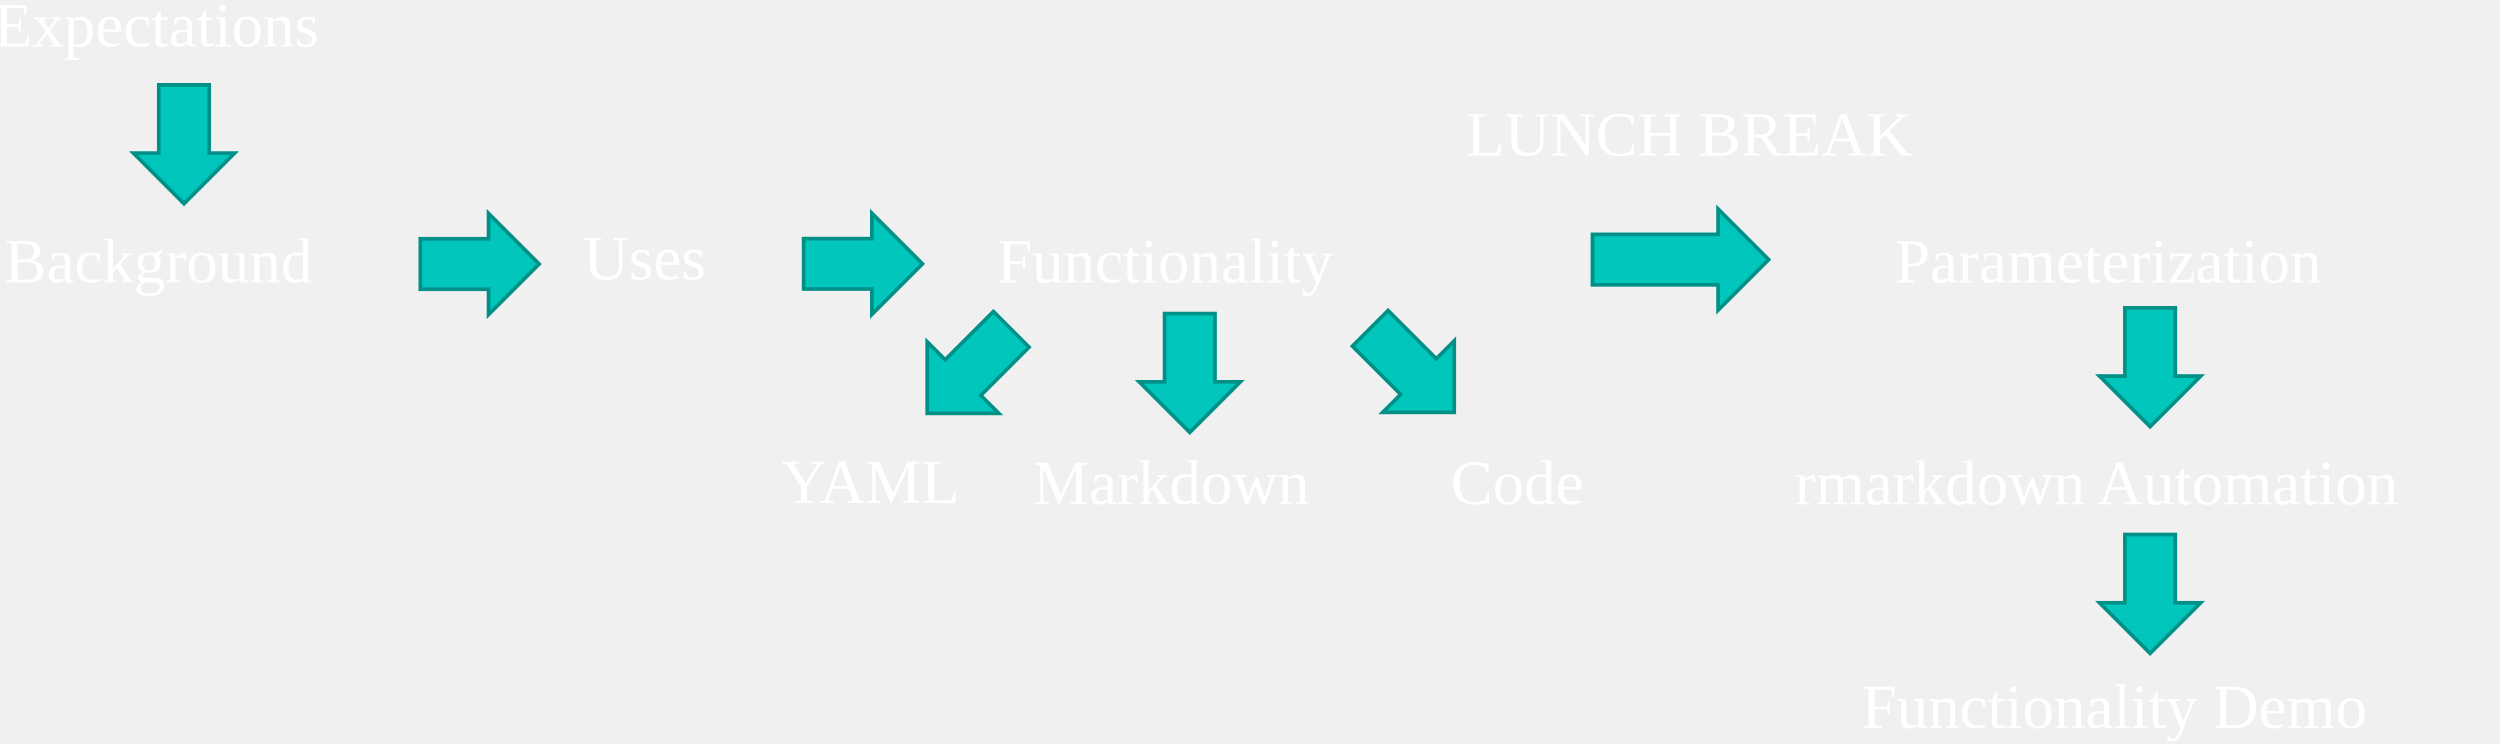
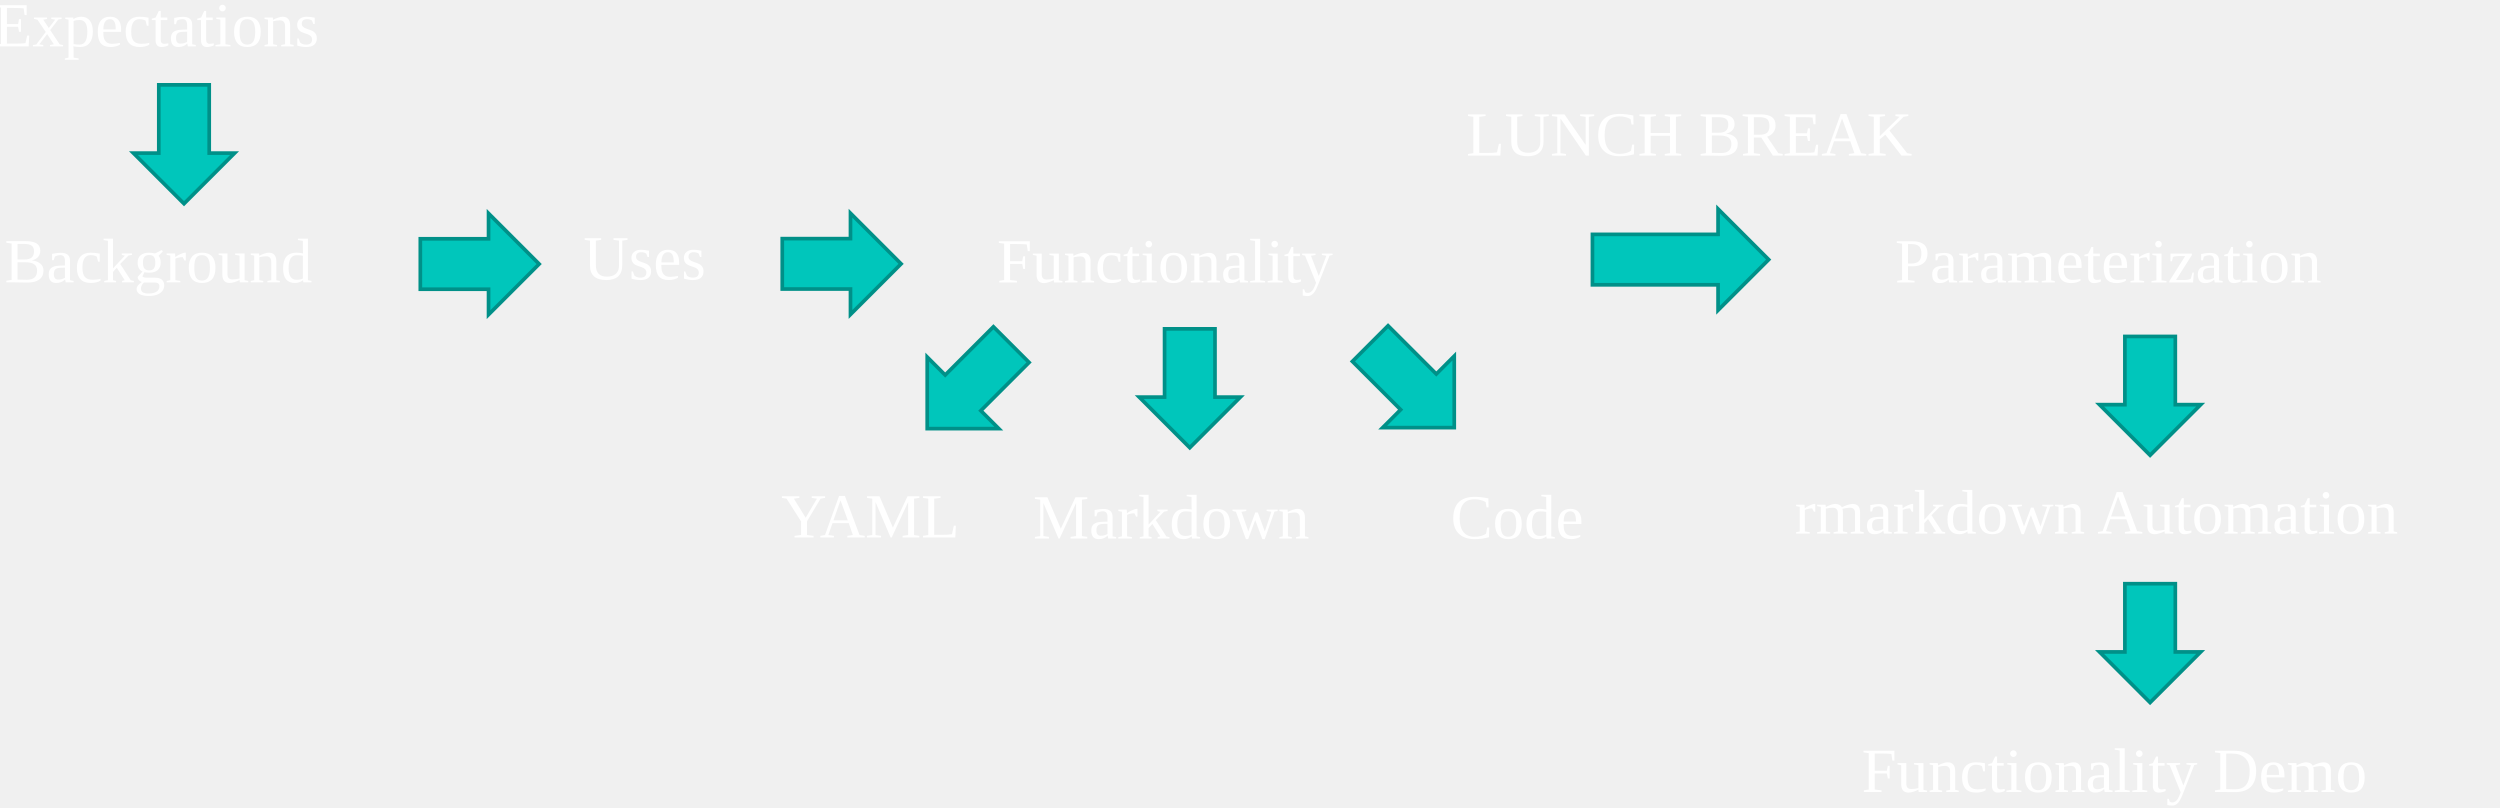
- <svg xmlns="http://www.w3.org/2000/svg" width="252.139mm" height="74.945mm" viewBox="0 0 252.139 74.945" version="1.1" id="svg5">
+ <svg xmlns="http://www.w3.org/2000/svg" width="252.139mm" height="81.399mm" viewBox="0 0 252.139 81.399" version="1.1" id="svg5">
  <defs id="defs2">
    <linearGradient id="linearGradient5367">
      <stop style="stop-color:#000000;stop-opacity:1;" offset="0" id="stop5365" />
    </linearGradient>
    <linearGradient id="linearGradient5314">
      <stop style="stop-color:#000000;stop-opacity:1;" offset="0" id="stop5312" />
    </linearGradient>
    <rect x="22.667" y="15.167" width="151.574" height="33.848" id="rect131" />
    <rect x="80.562" y="580.498" width="18.167" height="19.58" id="rect125" />
    <rect x="84.734" y="385.475" width="99.775" height="120.877" id="rect119" />
    <rect x="66.892" y="186.309" width="255.394" height="95.468" id="rect113" />
    <rect x="22.667" y="15.167" width="151.574" height="33.848" id="rect131-3" />
    <rect x="22.667" y="15.167" width="151.574" height="33.848" id="rect131-7" />
    <rect x="22.667" y="15.167" width="151.574" height="33.848" id="rect131-35" />
    <rect x="22.667" y="15.167" width="151.574" height="33.848" id="rect131-7-9" />
    <rect x="22.667" y="15.167" width="151.574" height="33.848" id="rect131-7-2" />
    <rect x="22.667" y="15.167" width="151.574" height="33.848" id="rect131-7-0" />
    <rect x="22.667" y="15.167" width="167.619" height="29.51" id="rect131-35-3" />
    <rect x="22.667" y="15.167" width="247.577" height="36.977" id="rect131-35-0" />
    <rect x="22.667" y="15.167" width="278.418" height="33.1" id="rect131-35-6" />
    <rect x="22.667" y="15.167" width="232.933" height="30.216" id="rect131-35-8" />
  </defs>
  <g id="layer1" transform="translate(-6.613517,-5.110432)">
    <text xml:space="preserve" transform="scale(0.2645833)" id="text111" style="white-space:pre;shape-inside:url(#rect113);display:inline;fill:#000000" />
    <text xml:space="preserve" transform="scale(0.2645833)" id="text117" style="white-space:pre;shape-inside:url(#rect119);display:inline;fill:#000000" />
    <text xml:space="preserve" transform="scale(0.2645833)" id="text123" style="white-space:pre;shape-inside:url(#rect125);display:inline;fill:#000000" />
    <text xml:space="preserve" transform="scale(0.2645833)" id="text129" style="font-size:24px;white-space:pre;shape-inside:url(#rect131);display:inline;fill:#ffffff;fill-opacity:1">
-       <tspan x="22.668" y="37.003" id="tspan15898">Expectations</tspan>
+       <tspan x="22.668" y="37.003" id="tspan15980">Expectations</tspan>
    </text>
    <text xml:space="preserve" transform="matrix(0.2645833,0,0,0.2645833,1.073144,23.79744)" id="text129-6" style="font-size:24px;white-space:pre;shape-inside:url(#rect131-3);display:inline;fill:#ffffff;fill-opacity:1">
-       <tspan x="22.668" y="37.003" id="tspan15900">Background</tspan>
+       <tspan x="22.668" y="37.003" id="tspan15982">Background</tspan>
    </text>
    <text xml:space="preserve" transform="matrix(0.2645833,0,0,0.2645833,59.45387,23.50286)" id="text129-5" style="font-size:24px;white-space:pre;shape-inside:url(#rect131-7);display:inline;fill:#ffffff;fill-opacity:1">
-       <tspan x="22.668" y="37.003" id="tspan15902">Uses</tspan>
+       <tspan x="22.668" y="37.003" id="tspan15984">Uses</tspan>
    </text>
-     <text xml:space="preserve" transform="matrix(0.2645833,0,0,0.2645833,79.40762,46.04664)" id="text129-5-1" style="font-size:24px;white-space:pre;shape-inside:url(#rect131-7-9);display:inline;fill:#ffffff;fill-opacity:1">
-       <tspan x="22.668" y="37.003" id="tspan15904">YAML</tspan>
+     <text xml:space="preserve" transform="matrix(0.2645833,0,0,0.2645833,79.40762,49.52799)" id="text129-5-1" style="font-size:24px;white-space:pre;shape-inside:url(#rect131-7-9);display:inline;fill:#ffffff;fill-opacity:1">
+       <tspan x="22.668" y="37.003" id="tspan15986">YAML</tspan>
    </text>
-     <text xml:space="preserve" transform="matrix(0.2645833,0,0,0.2645833,104.8099,46.15141)" id="text129-5-7" style="font-size:24px;white-space:pre;shape-inside:url(#rect131-7-2);display:inline;fill:#ffffff;fill-opacity:1">
-       <tspan x="22.668" y="37.003" id="tspan15906">Markdown</tspan>
+     <text xml:space="preserve" transform="matrix(0.2645833,0,0,0.2645833,104.8099,49.63277)" id="text129-5-7" style="font-size:24px;white-space:pre;shape-inside:url(#rect131-7-2);display:inline;fill:#ffffff;fill-opacity:1">
+       <tspan x="22.668" y="37.003" id="tspan15988">Markdown</tspan>
    </text>
-     <text xml:space="preserve" transform="matrix(0.2645833,0,0,0.2645833,146.9234,46.15141)" id="text129-5-9" style="font-size:24px;white-space:pre;shape-inside:url(#rect131-7-0);display:inline;fill:#ffffff;fill-opacity:1">
-       <tspan x="22.668" y="37.003" id="tspan15908">Code</tspan>
+     <text xml:space="preserve" transform="matrix(0.2645833,0,0,0.2645833,146.9234,49.63277)" id="text129-5-9" style="font-size:24px;white-space:pre;shape-inside:url(#rect131-7-0);display:inline;fill:#ffffff;fill-opacity:1">
+       <tspan x="22.668" y="37.003" id="tspan15990">Code</tspan>
    </text>
    <text xml:space="preserve" transform="matrix(0.2645833,0,0,0.2645833,101.1745,23.80896)" id="text129-62" style="font-size:24px;white-space:pre;shape-inside:url(#rect131-35);display:inline;fill:#ffffff;fill-opacity:1">
-       <tspan x="22.668" y="37.003" id="tspan15910">Functionality</tspan>
+       <tspan x="22.668" y="37.003" id="tspan15992">Functionality</tspan>
    </text>
    <text xml:space="preserve" transform="matrix(0.2645833,0,0,0.2645833,148.4921,11.01473)" id="text129-62-6" style="font-size:24px;white-space:pre;shape-inside:url(#rect131-35-3);display:inline;fill:#ffffff;fill-opacity:1">
-       <tspan x="22.668" y="37.003" id="tspan15912">LUNCH BREAK</tspan>
+       <tspan x="22.668" y="37.003" id="tspan15994">LUNCH BREAK</tspan>
    </text>
    <text xml:space="preserve" transform="matrix(0.2645833,0,0,0.2645833,191.7346,23.81019)" id="text129-62-62" style="font-size:24px;white-space:pre;shape-inside:url(#rect131-35-0);display:inline;fill:#ffffff;fill-opacity:1">
-       <tspan x="22.668" y="37.003" id="tspan15914">Parameterization</tspan>
+       <tspan x="22.668" y="37.003" id="tspan15996">Parameterization</tspan>
    </text>
-     <text xml:space="preserve" transform="matrix(0.2645833,0,0,0.2645833,181.6349,46.18346)" id="text129-62-1" style="font-size:24px;white-space:pre;shape-inside:url(#rect131-35-6);display:inline;fill:#ffffff;fill-opacity:1">
-       <tspan x="22.668" y="37.003" id="tspan15916">rmarkdown Automation</tspan>
+     <text xml:space="preserve" transform="matrix(0.2645833,0,0,0.2645833,181.6349,49.13765)" id="text129-62-1" style="font-size:24px;white-space:pre;shape-inside:url(#rect131-35-6);display:inline;fill:#ffffff;fill-opacity:1">
+       <tspan x="22.668" y="37.003" id="tspan15998">rmarkdown Automation</tspan>
    </text>
-     <text xml:space="preserve" transform="matrix(0.2645833,0,0,0.2645833,188.3755,68.74071)" id="text129-62-7" style="font-size:24px;white-space:pre;shape-inside:url(#rect131-35-8);display:inline;fill:#ffffff;fill-opacity:1">
-       <tspan x="22.668" y="37.003" id="tspan15918">Functionality Demo</tspan>
+     <text xml:space="preserve" transform="matrix(0.2645833,0,0,0.2645833,188.3755,75.19505)" id="text129-62-7" style="font-size:24px;white-space:pre;shape-inside:url(#rect131-35-8);display:inline;fill:#ffffff;fill-opacity:1">
+       <tspan x="22.668" y="37.003" id="tspan16000">Functionality Demo</tspan>
    </text>
    <text xml:space="preserve" style="font-size:6.35px;fill:#000000;stroke-width:0.265" x="75.468" y="63.971" id="text462">
      <tspan id="tspan460" style="stroke-width:0.265" x="75.468" y="63.971" />
    </text>
    <path id="rect843-0-5" style="fill:#00c6bb;fill-opacity:1;stroke:#009088;stroke-width:0.373;stroke-dasharray:none;stroke-opacity:1" d="m 25.171,25.656 5.104,-5.104 h -2.561 v -6.881 h -5.085 v 6.881 h -2.561 z" />
    <path id="rect843-0-5-2" style="fill:#00c6bb;fill-opacity:1;stroke:#009088;stroke-width:0.373;stroke-dasharray:none;stroke-opacity:1" d="m 60.99,31.739 -5.104,-5.104 v 2.561 h -6.881 v 5.085 h 6.881 v 2.561 z" />
-     <path id="rect843-0-5-2-2" style="fill:#00c6bb;fill-opacity:1;stroke:#009088;stroke-width:0.373;stroke-dasharray:none;stroke-opacity:1" d="m 99.649,31.721 -5.104,-5.104 v 2.561 h -6.881 v 5.085 h 6.881 v 2.561 z" />
+     <path id="rect843-0-5-2-2" style="fill:#00c6bb;fill-opacity:1;stroke:#009088;stroke-width:0.373;stroke-dasharray:none;stroke-opacity:1" d="m 97.494,31.721 -5.104,-5.104 v 2.561 h -6.881 v 5.085 h 6.881 v 2.561 z" />
    <path id="rect843-0-5-2-2-3" style="fill:#00c6bb;fill-opacity:1;stroke:#009088;stroke-width:0.373;stroke-dasharray:none;stroke-opacity:1" d="m 184.994,31.292 -5.104,-5.104 v 2.561 h -12.669 v 5.085 h 12.669 v 2.561 z" />
-     <path id="rect843-0-5-2-2-8" style="fill:#00c6bb;fill-opacity:1;stroke:#009088;stroke-width:0.373;stroke-dasharray:none;stroke-opacity:1" d="m 126.609,48.723 5.104,-5.104 h -2.561 v -6.881 h -5.085 v 6.881 h -2.561 z" />
-     <path id="rect843-0-5-2-2-8-6" style="fill:#00c6bb;fill-opacity:1;stroke:#009088;stroke-width:0.373;stroke-dasharray:none;stroke-opacity:1" d="m 223.462,48.144 5.104,-5.104 h -2.561 v -6.881 h -5.085 v 6.881 h -2.561 z" />
-     <path id="rect843-0-5-2-2-8-1" style="fill:#00c6bb;fill-opacity:1;stroke:#009088;stroke-width:0.373;stroke-dasharray:none;stroke-opacity:1" d="m 223.462,71.006 5.104,-5.104 h -2.561 v -6.881 h -5.085 v 6.881 h -2.561 z" />
-     <path id="rect843-0-5-2-2-8-9" style="fill:#00c6bb;fill-opacity:1;stroke:#009088;stroke-width:0.373;stroke-dasharray:none;stroke-opacity:1" d="m 153.283,46.698 -10e-6,-7.218 -1.811,1.811 -4.866,-4.866 -3.596,3.596 4.866,4.866 -1.811,1.811 z" />
-     <path id="rect843-0-5-2-2-8-9-7" style="fill:#00c6bb;fill-opacity:1;stroke:#009088;stroke-width:0.373;stroke-dasharray:none;stroke-opacity:1" d="m 100.129,46.801 7.218,-1e-5 -1.811,-1.811 4.866,-4.866 -3.596,-3.596 -4.866,4.866 -1.811,-1.811 z" />
+     <path id="rect843-0-5-2-2-8" style="fill:#00c6bb;fill-opacity:1;stroke:#009088;stroke-width:0.373;stroke-dasharray:none;stroke-opacity:1" d="m 126.609,50.263 5.104,-5.104 h -2.561 v -6.881 h -5.085 v 6.881 h -2.561 z" />
+     <path id="rect843-0-5-2-2-8-6" style="fill:#00c6bb;fill-opacity:1;stroke:#009088;stroke-width:0.373;stroke-dasharray:none;stroke-opacity:1" d="m 223.462,51.026 5.104,-5.104 h -2.561 v -6.881 h -5.085 v 6.881 h -2.561 z" />
+     <path id="rect843-0-5-2-2-8-1" style="fill:#00c6bb;fill-opacity:1;stroke:#009088;stroke-width:0.373;stroke-dasharray:none;stroke-opacity:1" d="m 223.462,75.966 5.104,-5.104 h -2.561 v -6.881 h -5.085 v 6.881 h -2.561 z" />
+     <path id="rect843-0-5-2-2-8-9" style="fill:#00c6bb;fill-opacity:1;stroke:#009088;stroke-width:0.373;stroke-dasharray:none;stroke-opacity:1" d="m 153.283,48.238 -10e-6,-7.218 -1.811,1.811 -4.866,-4.866 -3.596,3.596 4.866,4.866 -1.811,1.811 z" />
+     <path id="rect843-0-5-2-2-8-9-7" style="fill:#00c6bb;fill-opacity:1;stroke:#009088;stroke-width:0.373;stroke-dasharray:none;stroke-opacity:1" d="m 100.129,48.341 7.218,-1e-5 -1.811,-1.811 4.866,-4.866 -3.596,-3.596 -4.866,4.866 -1.811,-1.811 z" />
  </g>
</svg>
